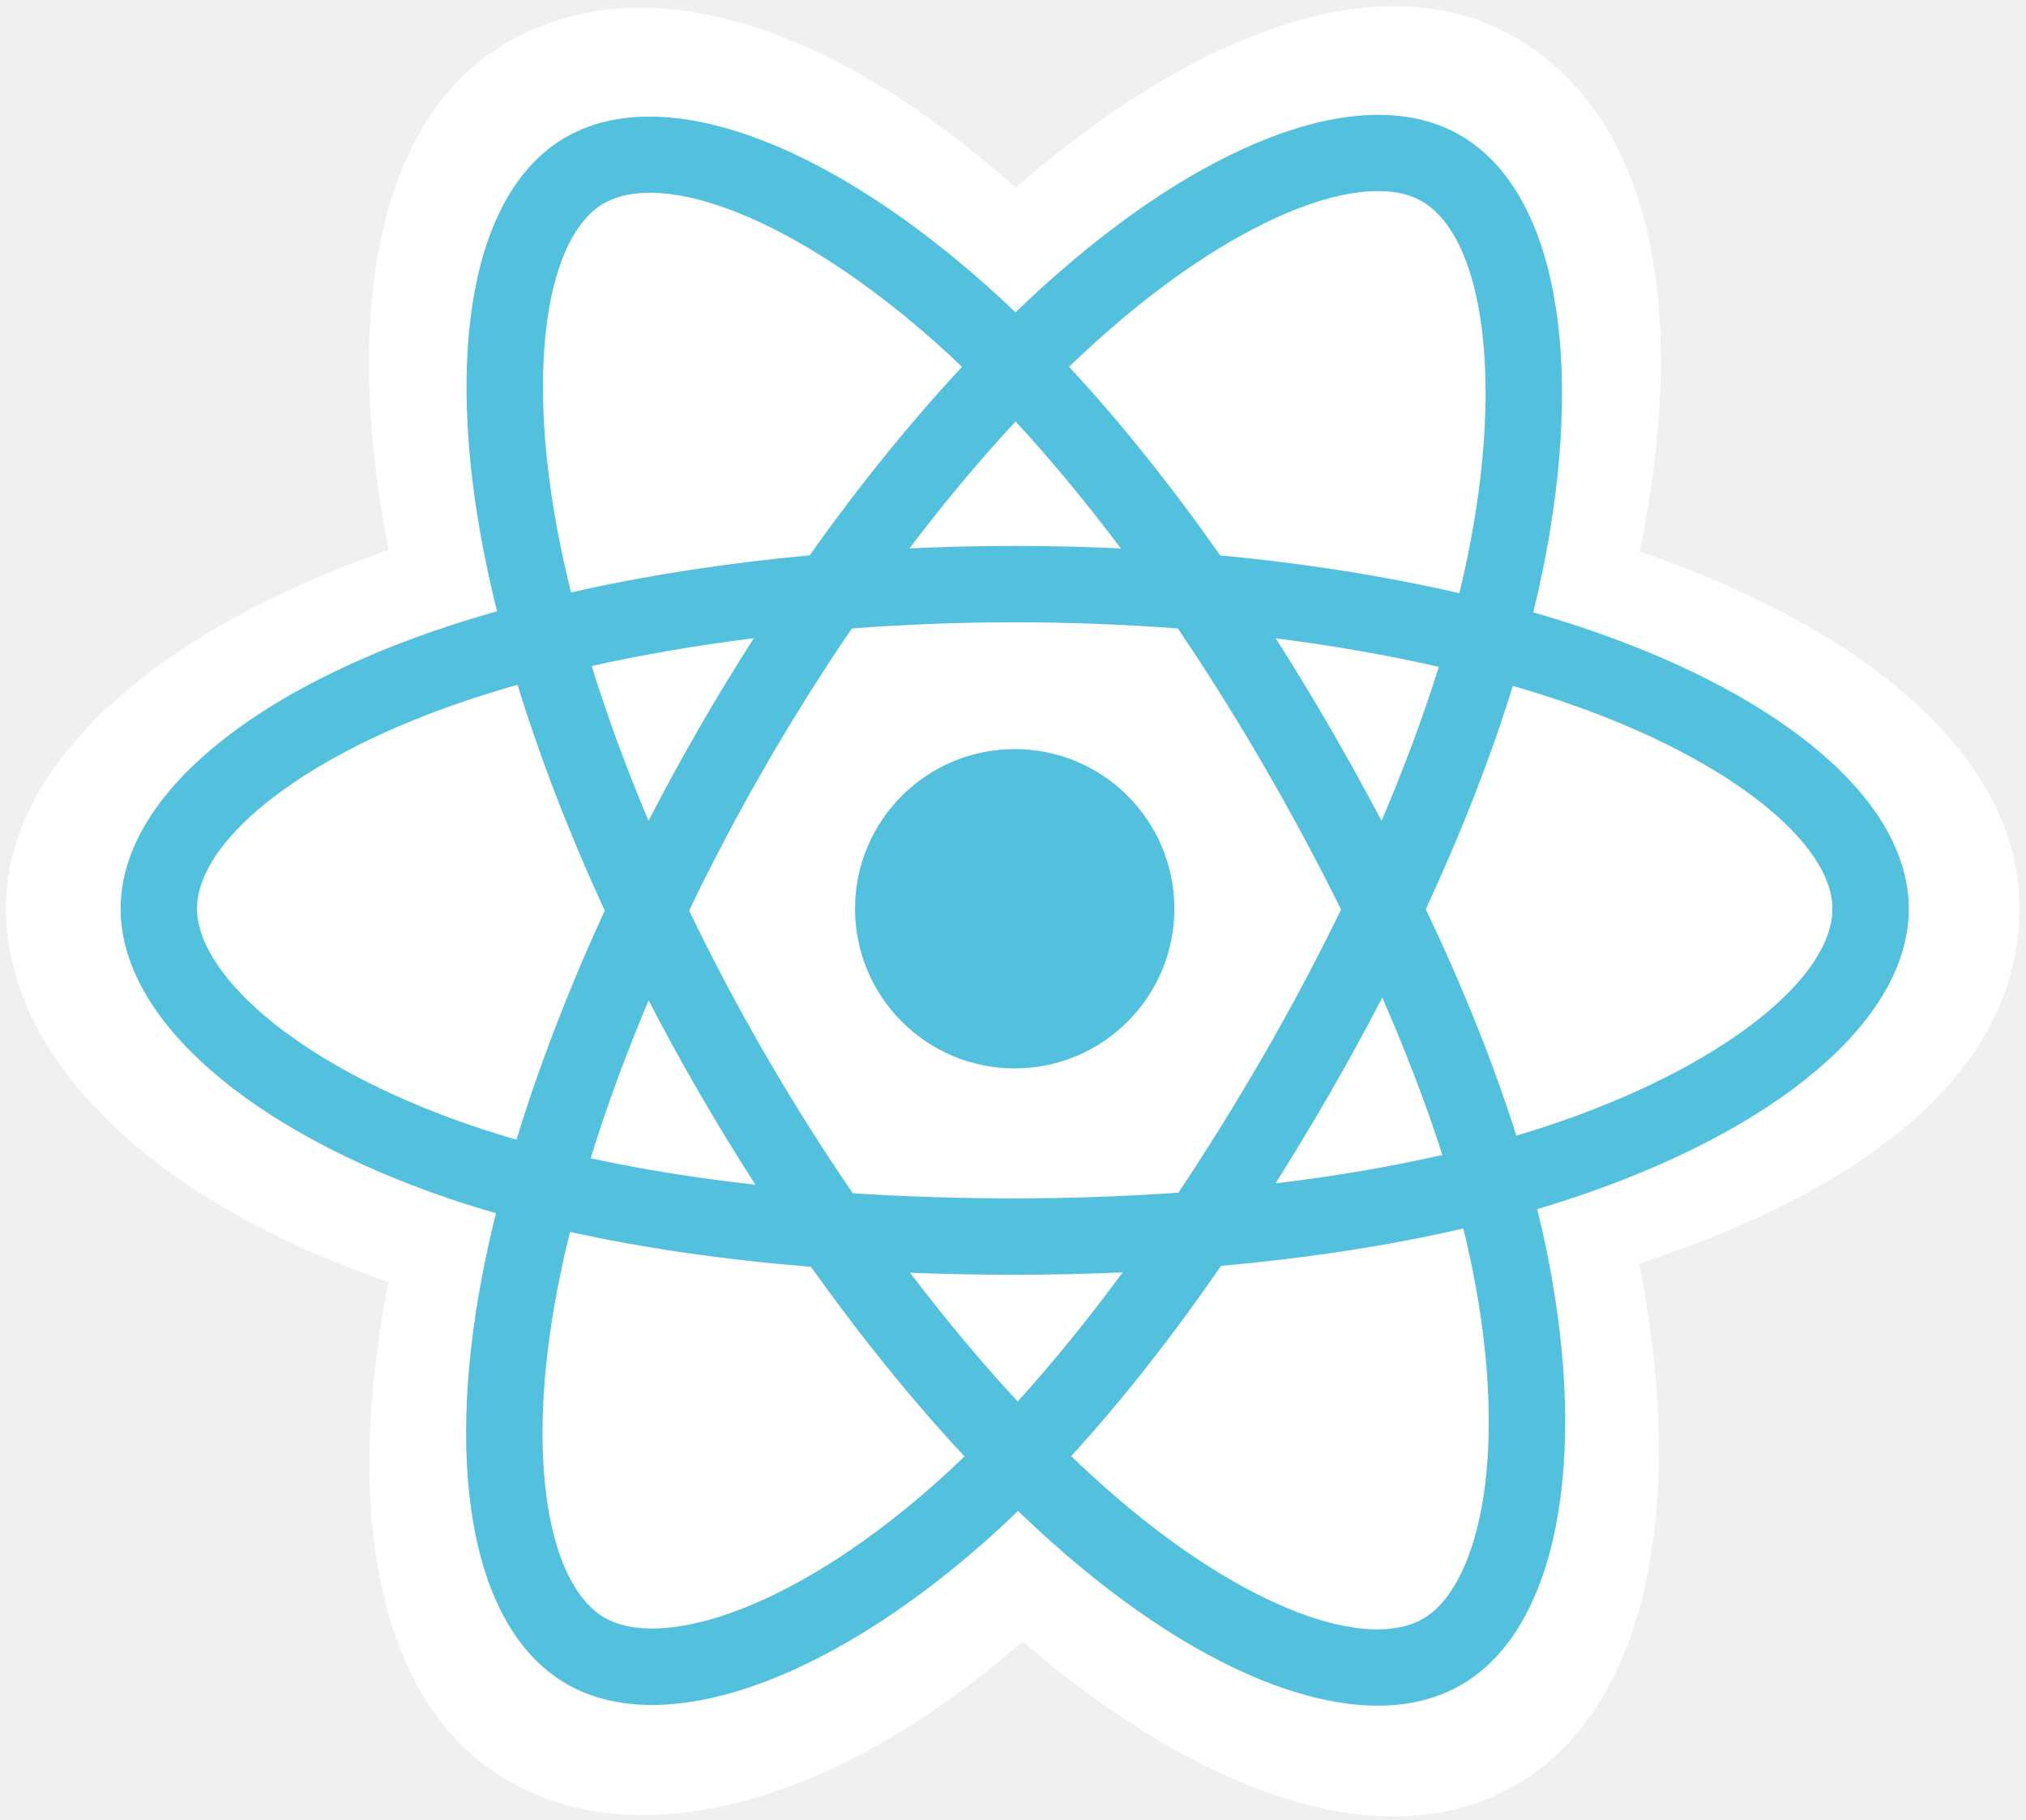
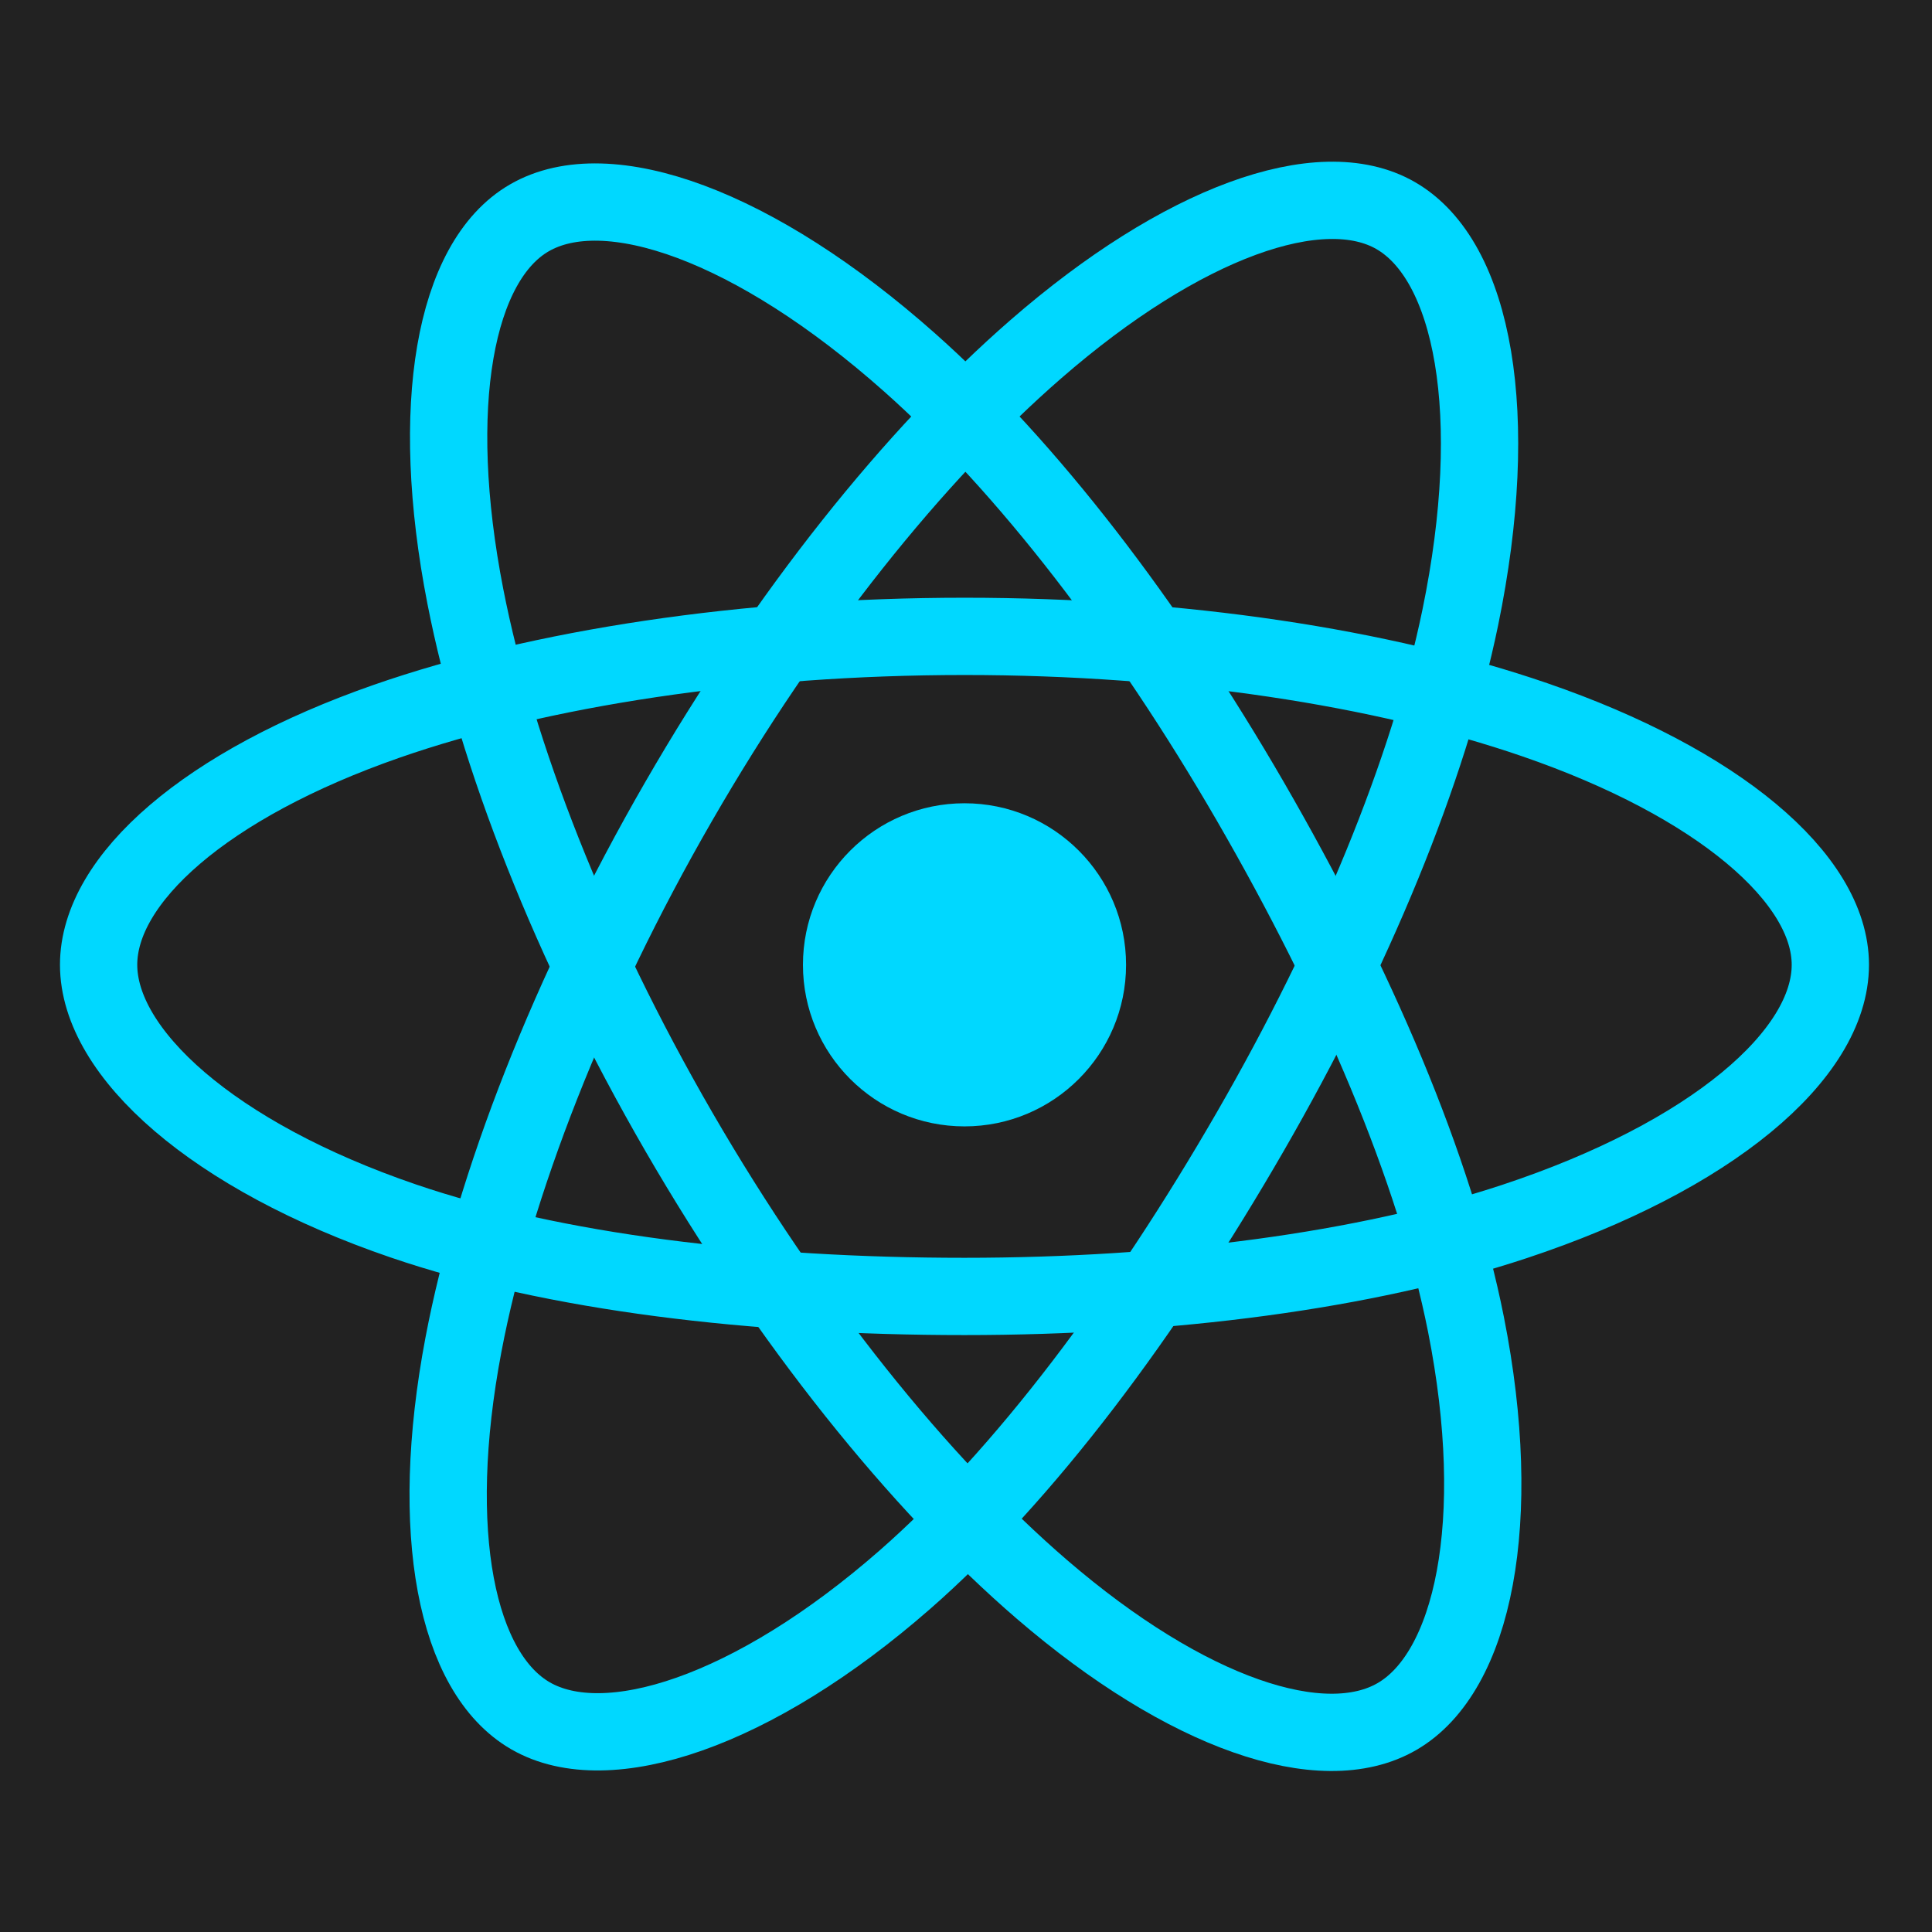
- <svg xmlns="http://www.w3.org/2000/svg" width="2500" height="2246" preserveAspectRatio="xMinYMin meet" viewBox="0 0 256 230">
-   <path fill="#FFF" d="M.754 114.75c0 19.215 18.763 37.152 48.343 47.263-5.907 29.737-1.058 53.706 15.136 63.045 16.645 9.6 41.443 2.955 64.98-17.62 22.943 19.744 46.13 27.514 62.31 18.148 16.63-9.627 21.687-35.221 15.617-65.887 30.81-10.186 48.044-25.481 48.044-44.949 0-18.769-18.797-35.006-47.979-45.052 6.535-31.933.998-55.32-15.867-65.045-16.259-9.376-39.716-1.204-62.996 19.056C104.122 2.205 80.897-4.36 64.05 5.392 47.806 14.795 43.171 39.2 49.097 69.487 20.515 79.452.754 96.057.754 114.75z" />
-   <path fill="#53C1DE" d="M201.025 79.674a151.364 151.364 0 0 0-7.274-2.292 137.5 137.5 0 0 0 1.124-4.961c5.506-26.728 1.906-48.26-10.388-55.348-11.787-6.798-31.065.29-50.535 17.233a151.136 151.136 0 0 0-5.626 5.163 137.573 137.573 0 0 0-3.744-3.458c-20.405-18.118-40.858-25.752-53.139-18.643-11.776 6.817-15.264 27.06-10.307 52.39a150.91 150.91 0 0 0 1.67 7.484c-2.894.822-5.689 1.698-8.363 2.63-23.922 8.34-39.2 21.412-39.2 34.97 0 14.004 16.4 28.05 41.318 36.566a128.44 128.44 0 0 0 6.11 1.91 147.813 147.813 0 0 0-1.775 8.067c-4.726 24.89-1.035 44.653 10.71 51.428 12.131 6.995 32.491-.195 52.317-17.525 1.567-1.37 3.14-2.823 4.715-4.346a148.34 148.34 0 0 0 6.108 5.573c19.204 16.525 38.17 23.198 49.905 16.405 12.12-7.016 16.058-28.247 10.944-54.078-.39-1.973-.845-3.988-1.355-6.04 1.43-.422 2.833-.858 4.202-1.312 25.904-8.582 42.757-22.457 42.757-36.648 0-13.607-15.77-26.767-40.174-35.168z" />
-   <path fill="#FFF" d="M195.406 142.328c-1.235.409-2.503.804-3.795 1.187-2.86-9.053-6.72-18.68-11.442-28.625 4.507-9.71 8.217-19.213 10.997-28.208 2.311.67 4.555 1.375 6.717 2.12 20.91 7.197 33.664 17.84 33.664 26.04 0 8.735-13.775 20.075-36.14 27.486zm-9.28 18.389c2.261 11.422 2.584 21.749 1.086 29.822-1.346 7.254-4.052 12.09-7.398 14.027-7.121 4.122-22.35-1.236-38.772-15.368-1.883-1.62-3.78-3.35-5.682-5.18 6.367-6.964 12.73-15.06 18.94-24.05 10.924-.969 21.244-2.554 30.603-4.717.46 1.86.87 3.683 1.223 5.466zm-93.85 43.137c-6.957 2.457-12.498 2.527-15.847.596-7.128-4.11-10.09-19.98-6.049-41.265a138.507 138.507 0 0 1 1.65-7.502c9.255 2.047 19.5 3.52 30.45 4.408 6.251 8.797 12.798 16.883 19.396 23.964a118.863 118.863 0 0 1-4.305 3.964c-8.767 7.664-17.552 13.1-25.294 15.835zm-32.593-61.58c-11.018-3.766-20.117-8.66-26.354-14-5.604-4.8-8.434-9.565-8.434-13.432 0-8.227 12.267-18.722 32.726-25.855a139.276 139.276 0 0 1 7.777-2.447c2.828 9.197 6.537 18.813 11.013 28.537-4.534 9.869-8.296 19.638-11.15 28.943a118.908 118.908 0 0 1-5.578-1.746zm10.926-74.37c-4.247-21.703-1.427-38.074 5.67-42.182 7.56-4.376 24.275 1.864 41.893 17.507 1.126 1 2.257 2.047 3.39 3.13-6.564 7.049-13.051 15.074-19.248 23.82-10.627.985-20.8 2.567-30.152 4.686a141.525 141.525 0 0 1-1.553-6.962zm97.467 24.067a306.982 306.982 0 0 0-6.871-11.3c7.21.91 14.117 2.12 20.603 3.601-1.947 6.241-4.374 12.767-7.232 19.457a336.42 336.42 0 0 0-6.5-11.758zm-39.747-38.714c4.452 4.823 8.911 10.209 13.297 16.052a284.245 284.245 0 0 0-26.706-.006c4.39-5.789 8.887-11.167 13.409-16.046zm-40.002 38.78a285.24 285.24 0 0 0-6.378 11.685c-2.811-6.667-5.216-13.222-7.18-19.552 6.447-1.443 13.322-2.622 20.485-3.517a283.79 283.79 0 0 0-6.927 11.384zm7.133 57.683c-7.4-.826-14.379-1.945-20.824-3.348 1.995-6.442 4.453-13.138 7.324-19.948a283.494 283.494 0 0 0 6.406 11.692 285.27 285.27 0 0 0 7.094 11.604zm33.136 27.389c-4.575-4.937-9.138-10.397-13.595-16.27 4.326.17 8.737.256 13.22.256 4.606 0 9.159-.103 13.64-.303-4.4 5.98-8.843 11.448-13.265 16.317zm46.072-51.032c3.02 6.884 5.566 13.544 7.588 19.877-6.552 1.495-13.625 2.699-21.078 3.593a337.537 337.537 0 0 0 6.937-11.498 306.632 306.632 0 0 0 6.553-11.972zm-14.915 7.15a316.478 316.478 0 0 1-10.84 17.49c-6.704.479-13.632.726-20.692.726-7.031 0-13.871-.219-20.458-.646A273.798 273.798 0 0 1 96.72 133.28a271.334 271.334 0 0 1-9.64-18.206 273.864 273.864 0 0 1 9.611-18.216v.002a271.252 271.252 0 0 1 10.956-17.442c6.72-.508 13.61-.774 20.575-.774 6.996 0 13.895.268 20.613.78a290.704 290.704 0 0 1 10.887 17.383 316.418 316.418 0 0 1 9.741 18.13 290.806 290.806 0 0 1-9.709 18.29zm19.913-107.792c7.566 4.364 10.509 21.961 5.755 45.038a127.525 127.525 0 0 1-1.016 4.492c-9.374-2.163-19.554-3.773-30.212-4.773-6.209-8.841-12.642-16.88-19.1-23.838a141.92 141.92 0 0 1 5.196-4.766c16.682-14.518 32.273-20.25 39.377-16.153z" />
-   <path fill="#53C1DE" d="M128.221 94.665c11.144 0 20.177 9.034 20.177 20.177 0 11.144-9.033 20.178-20.177 20.178-11.143 0-20.177-9.034-20.177-20.178 0-11.143 9.034-20.177 20.177-20.177" />
+ <svg xmlns="http://www.w3.org/2000/svg" width="3618.6" height="3618.6" viewBox="0 0 3618.6 3618.6">
+   <path fill="#222" d="M0 0h3618.6v3618.6H0z" />
+   <circle cx="1806.5" cy="1807.1" r="302.6" fill="#00d8ff" />
+   <path fill="none" stroke="#00d8ff" stroke-miterlimit="10" stroke-width="144.746" d="M1806.5 1191.9c406.2 0 783.6 58.3 1068.1 156.2 342.8 118 553.6 296.9 553.6 458.9 0 168.8-223.4 358.9-591.5 480.8-278.3 92.2-644.6 140.4-1030.2 140.4-395.4 0-769.7-45.2-1051.2-141.4-356.1-121.7-570.6-314.2-570.6-479.8 0-160.7 201.3-338.2 539.3-456 285.6-99.5 672.3-159.1 1082.5-159.1z" />
+   <path fill="none" stroke="#00d8ff" stroke-miterlimit="10" stroke-width="144.746" d="M1271 1501.3c202.9-351.9 442-649.7 669-847.2 273.5-238 533.8-331.2 674.1-250.3 146.2 84.3 199.3 372.8 121 752.7-59.2 287.2-200.4 628.5-393.1 962.6-197.5 342.5-423.7 644.2-647.6 840-283.3 247.7-557.3 337.3-700.7 254.6-139.2-80.3-192.4-343.3-125.7-695 56.4-297.4 198-662.1 403-1017.4z" />
+   <path fill="none" stroke="#00d8ff" stroke-miterlimit="10" stroke-width="144.746" d="M1271.5 2119.8c-203.5-351.6-342.1-707.4-399.9-1002.7-69.6-355.8-20.4-627.9 119.8-709 146.1-84.6 422.5 13.5 712.5 271 219.3 194.7 444.4 487.5 637.6 821.3 198.1 342.2 346.6 688.8 404.3 980.5 73.1 369.2 13.9 651.3-129.4 734.2-139.1 80.5-393.5-4.7-664.9-238.2-229.2-197.3-474.5-502.1-680-857.1z" />
</svg>
